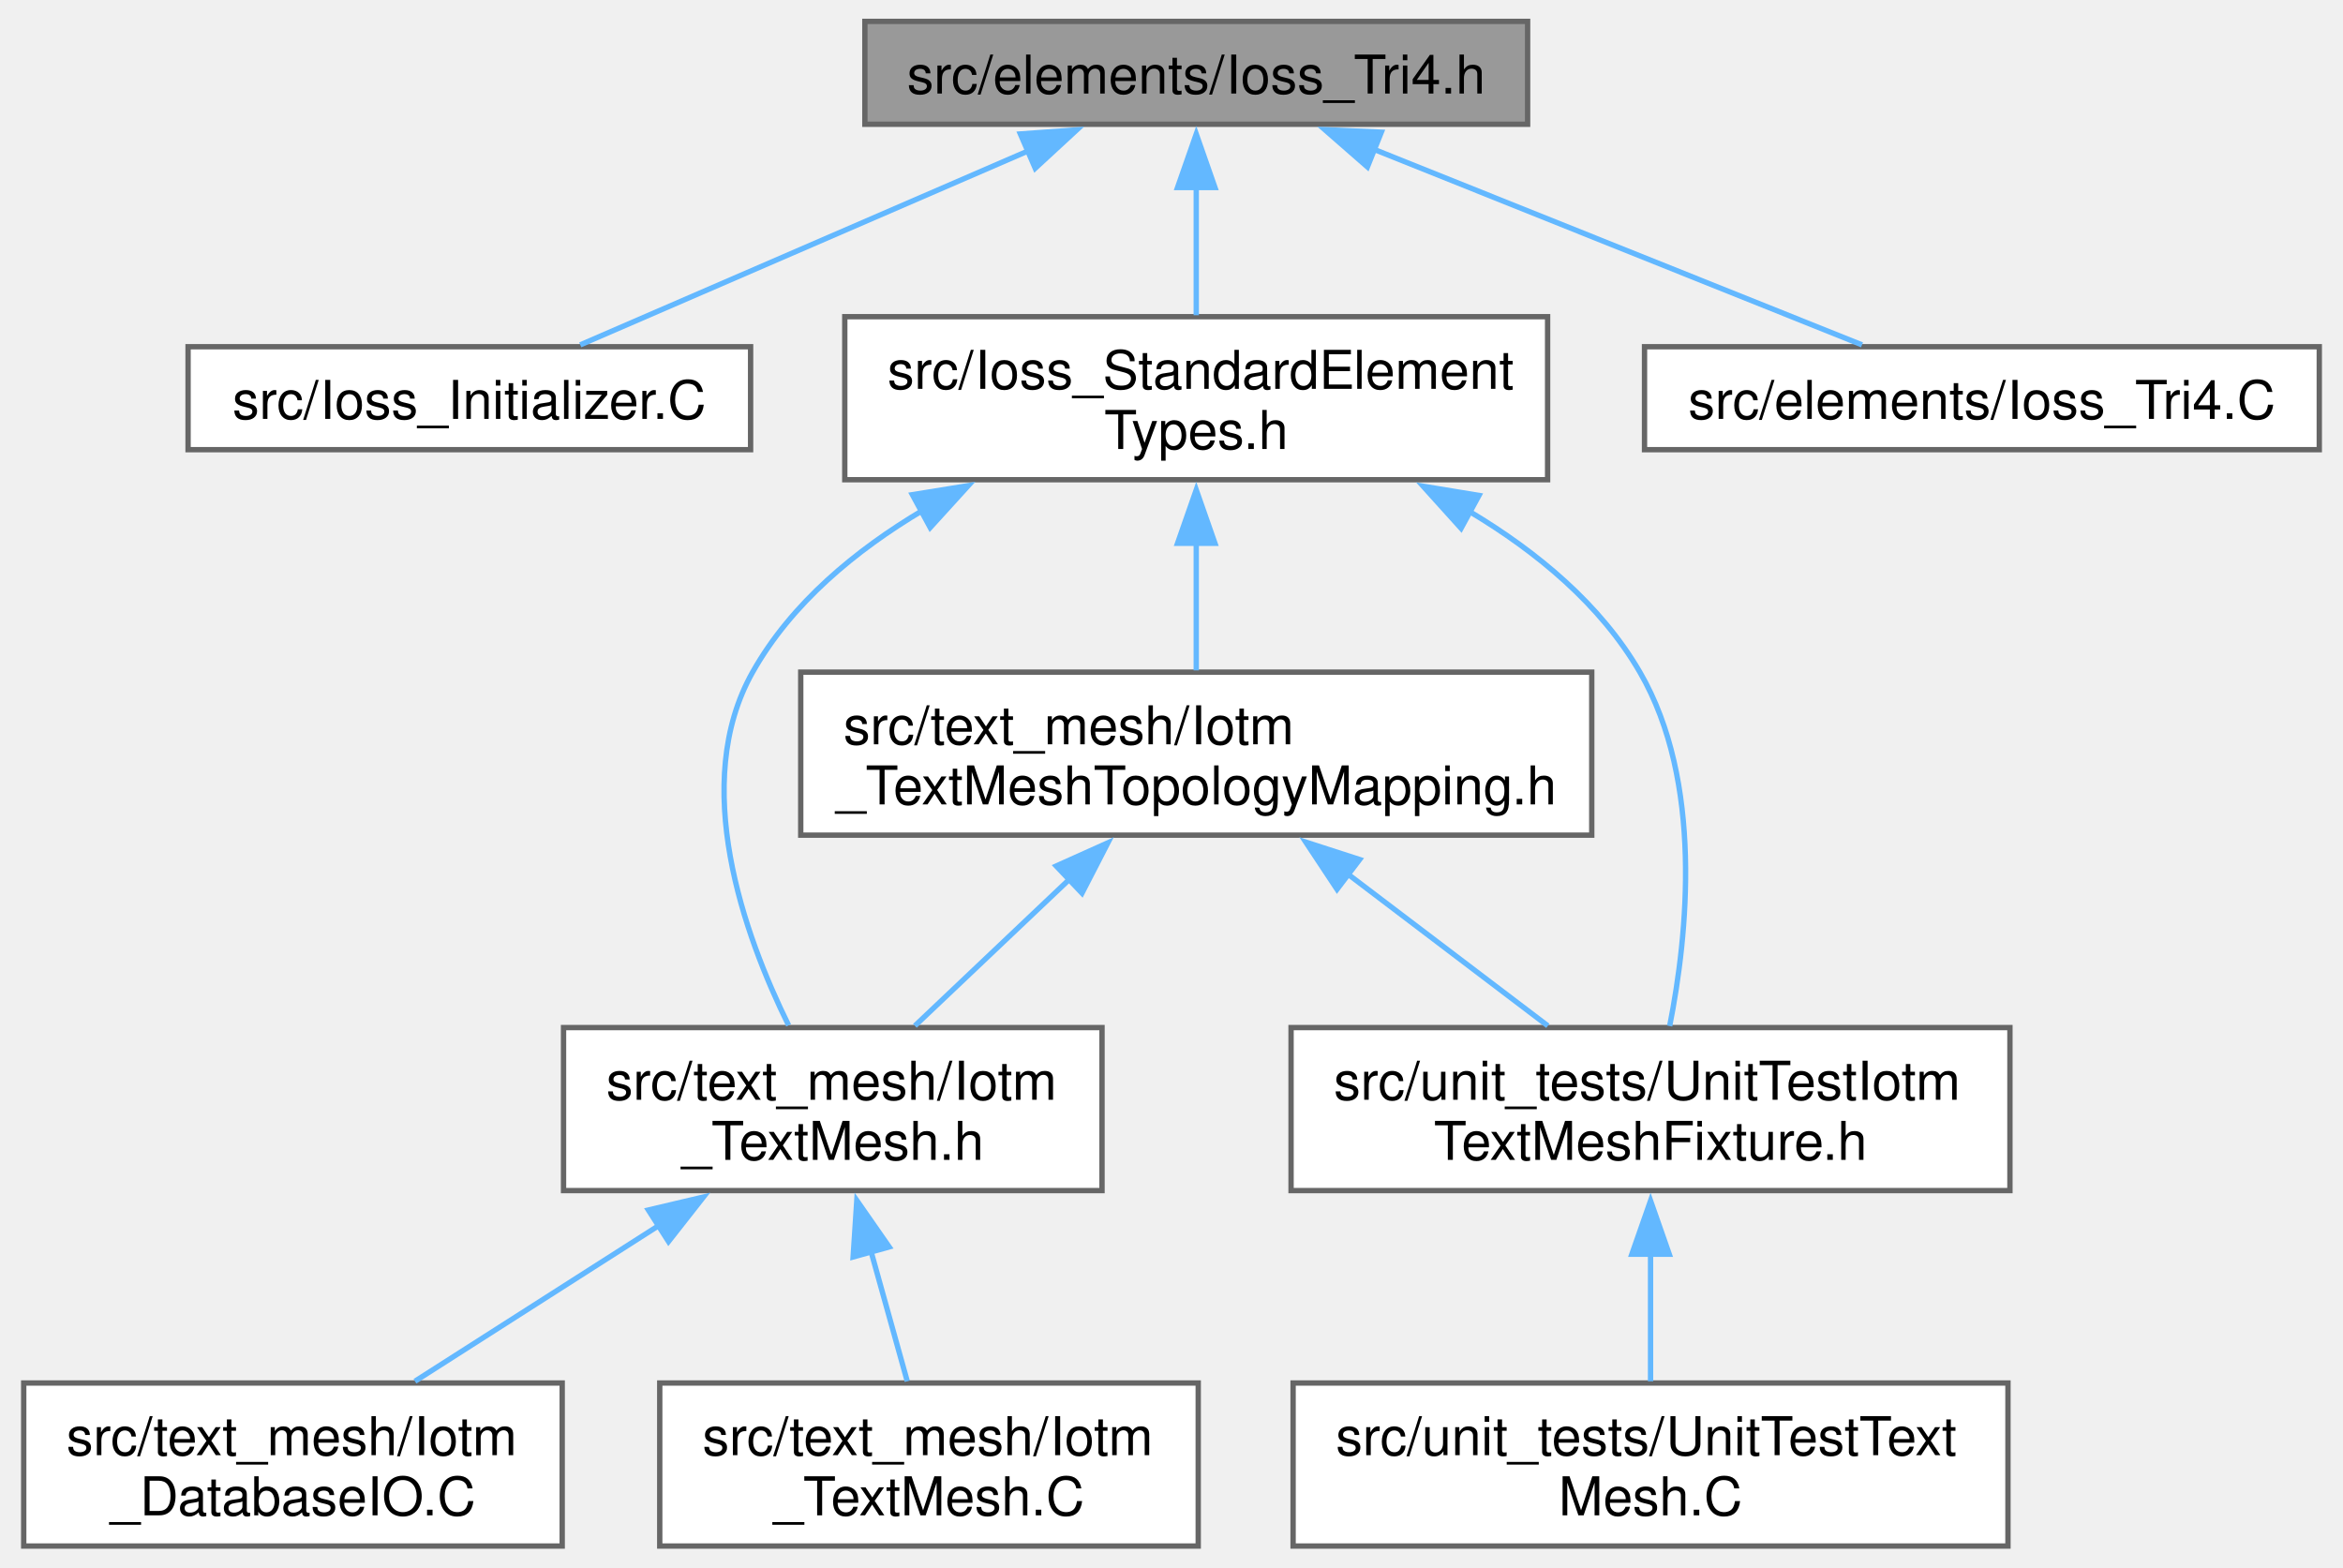
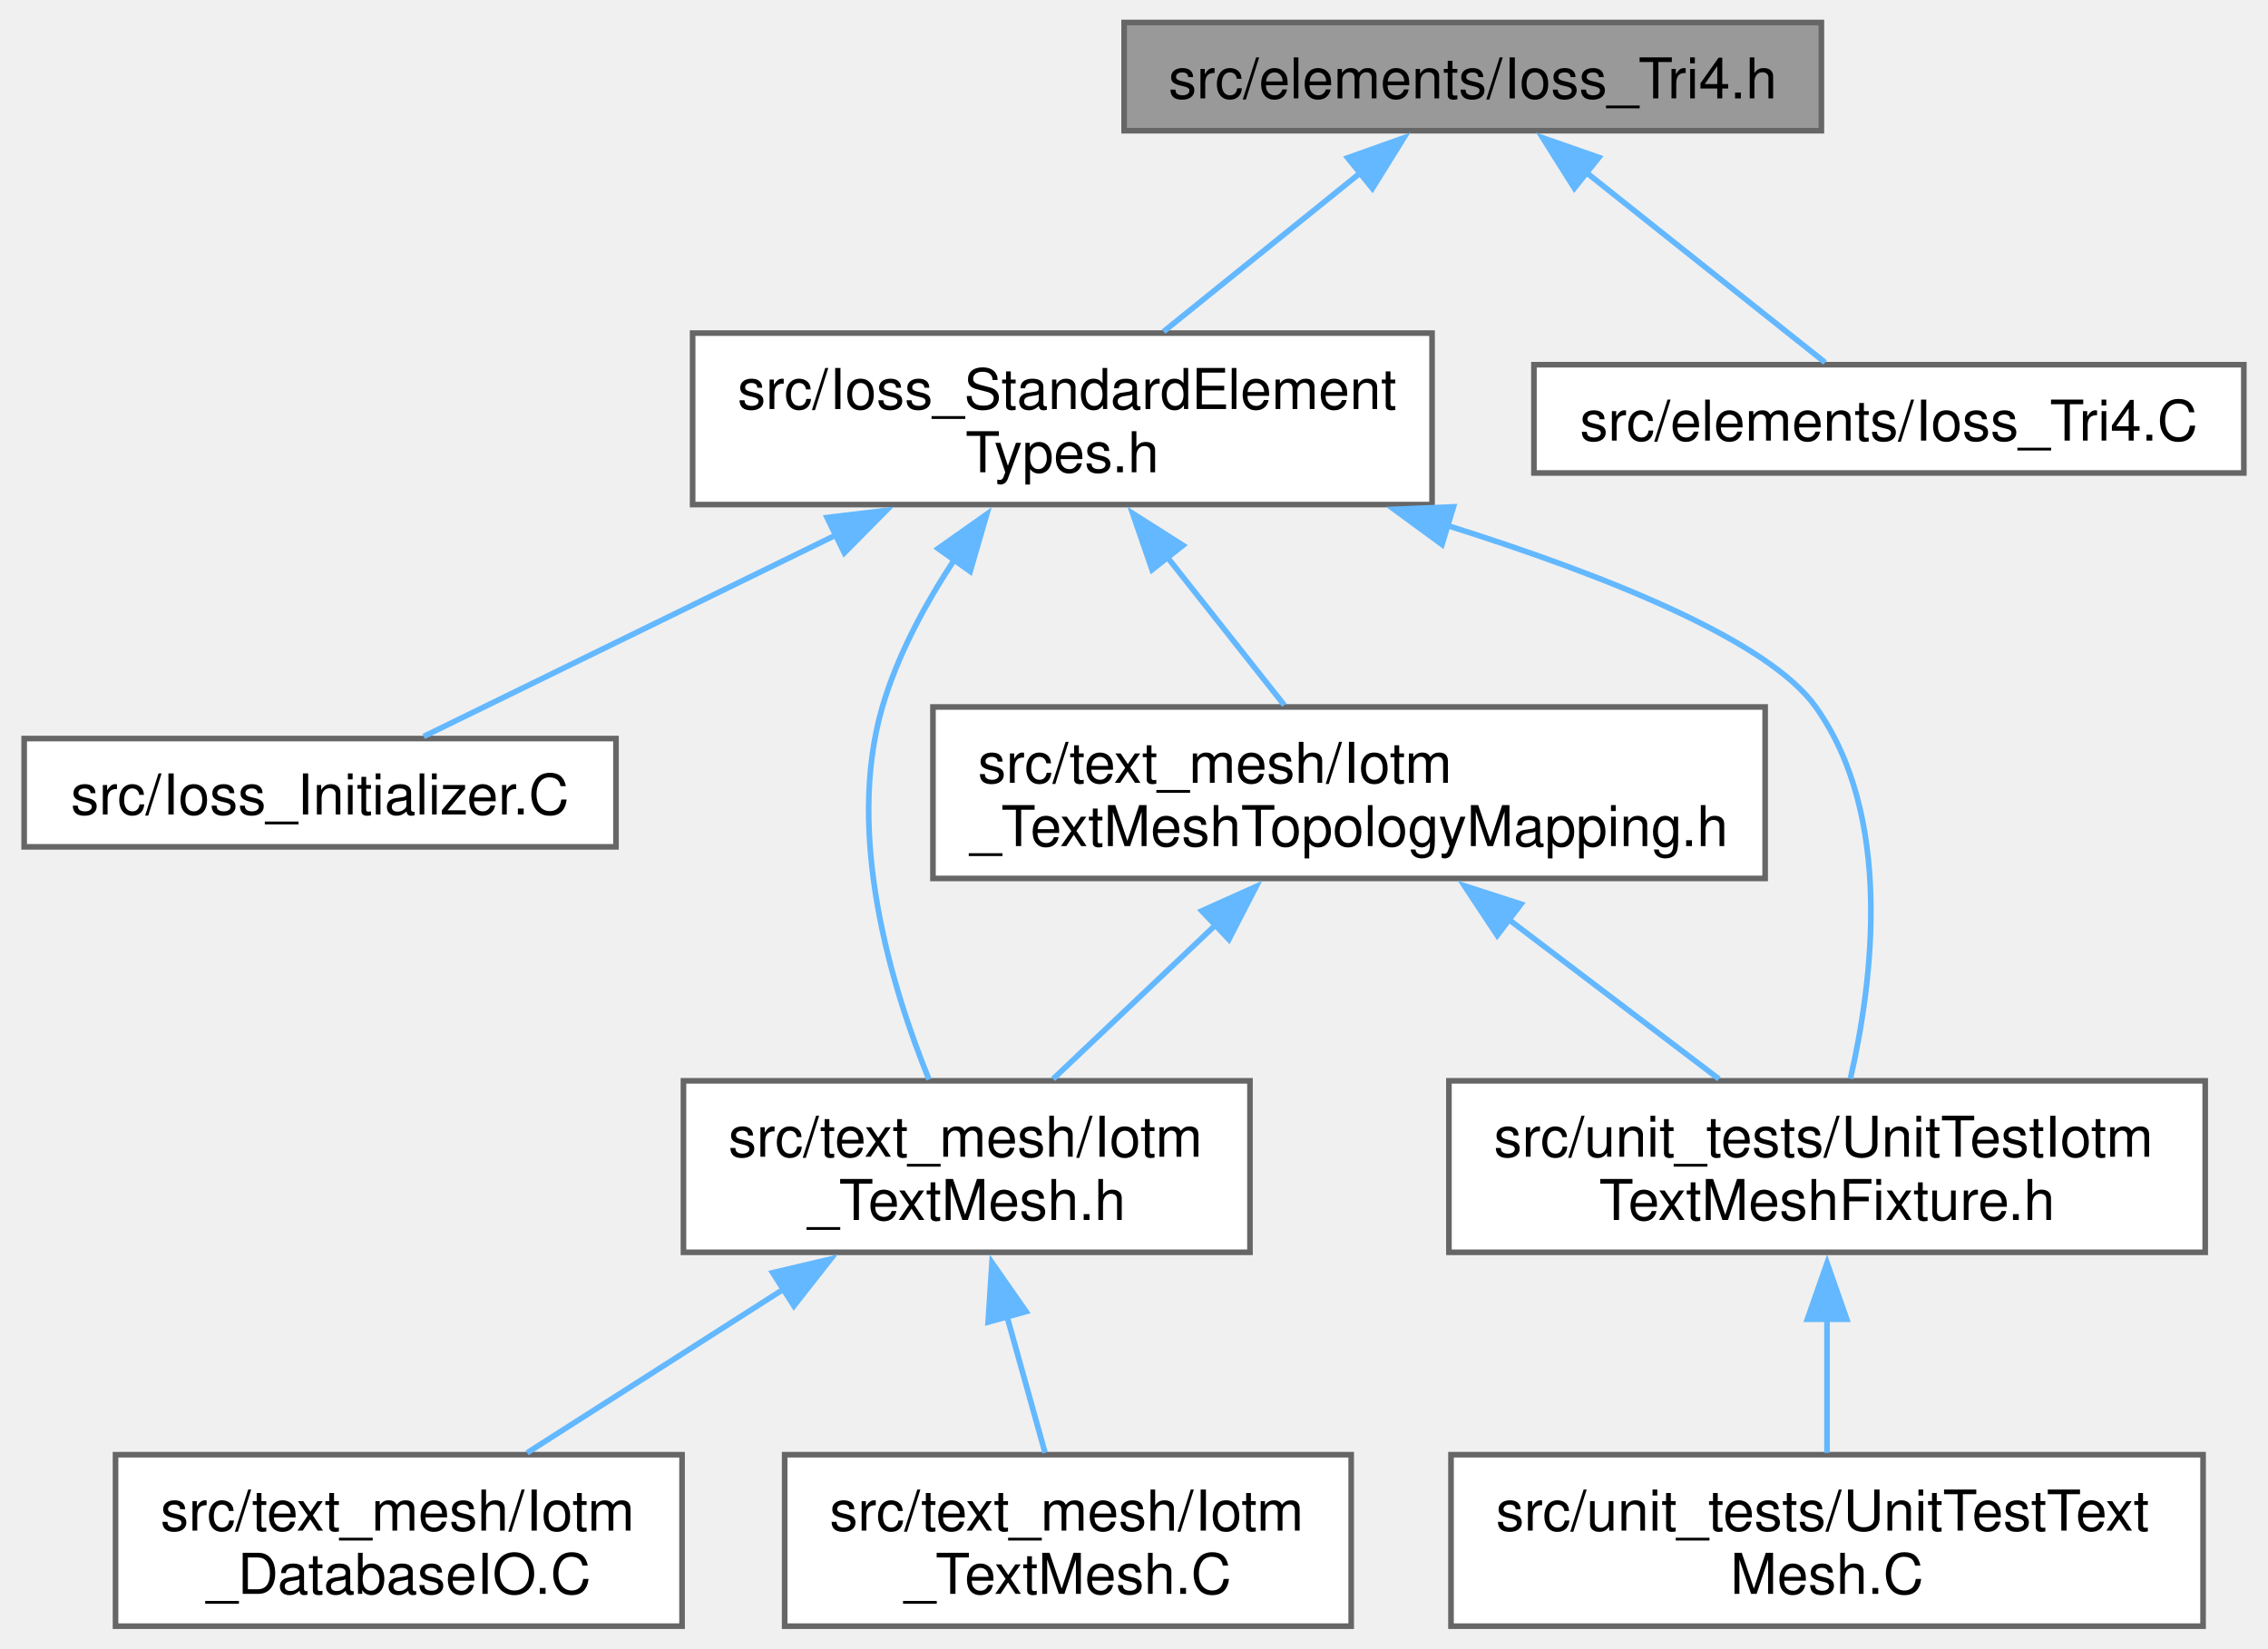
- <svg xmlns="http://www.w3.org/2000/svg" xmlns:xlink="http://www.w3.org/1999/xlink" width="438pt" height="293pt" viewBox="0.00 0.00 437.50 293.25">
+ <svg xmlns="http://www.w3.org/2000/svg" xmlns:xlink="http://www.w3.org/1999/xlink" width="403pt" height="293pt" viewBox="0.00 0.00 402.75 293.25">
  <g id="graph0" class="graph" transform="scale(1 1) rotate(0) translate(4 289.25)">
    <g id="Node000001" class="node">
      <g id="a_Node000001">
        <a xlink:title=" ">
-           <polygon fill="#999999" stroke="#666666" points="281.38,-285.25 157.38,-285.25 157.38,-266 281.38,-266 281.38,-285.25" />
-           <text text-anchor="middle" x="219.38" y="-271.75" font-family="Helvetica,sans-Serif" font-size="10.00">src/elements/Ioss_Tri4.h</text>
+           <polygon fill="#999999" stroke="#666666" points="319.62,-285.25 195.62,-285.25 195.62,-266 319.62,-266 319.62,-285.25" />
+           <text text-anchor="middle" x="257.62" y="-271.75" font-family="Helvetica,sans-Serif" font-size="10.00">src/elements/Ioss_Tri4.h</text>
        </a>
      </g>
    </g>
    <g id="Node000002" class="node">
      <g id="a_Node000002">
-         <a xlink:href="Ioss__Initializer_8C.html" target="_top" xlink:title=" ">
-           <polygon fill="white" stroke="#666666" points="136,-224.38 30.75,-224.38 30.75,-205.12 136,-205.12 136,-224.38" />
-           <text text-anchor="middle" x="83.38" y="-210.88" font-family="Helvetica,sans-Serif" font-size="10.00">src/Ioss_Initializer.C</text>
+         <a xlink:href="Ioss__StandardElementTypes_8h.html" target="_top" xlink:title=" ">
+           <polygon fill="white" stroke="#666666" points="250.38,-230 118.88,-230 118.88,-199.5 250.38,-199.5 250.38,-230" />
+           <text text-anchor="start" x="126.88" y="-216.5" font-family="Helvetica,sans-Serif" font-size="10.00">src/Ioss_StandardElement</text>
+           <text text-anchor="middle" x="184.62" y="-205.25" font-family="Helvetica,sans-Serif" font-size="10.00">Types.h</text>
        </a>
      </g>
    </g>
    <g id="edge1_Node000001_Node000002" class="edge">
      <g id="a_edge1_Node000001_Node000002">
        <a xlink:title=" ">
-           <path fill="none" stroke="#63b8ff" d="M188.06,-261.07C162.29,-249.91 126.48,-234.41 104.13,-224.73" />
-           <polygon fill="#63b8ff" stroke="#63b8ff" points="186.47,-264.19 197.03,-264.95 189.25,-257.77 186.47,-264.19" />
-         </a>
-       </g>
-     </g>
-     <g id="Node000003" class="node">
-       <g id="a_Node000003">
-         <a xlink:href="Ioss__StandardElementTypes_8h.html" target="_top" xlink:title=" ">
-           <polygon fill="white" stroke="#666666" points="285.12,-230 153.62,-230 153.62,-199.5 285.12,-199.5 285.12,-230" />
-           <text text-anchor="start" x="161.62" y="-216.5" font-family="Helvetica,sans-Serif" font-size="10.00">src/Ioss_StandardElement</text>
-           <text text-anchor="middle" x="219.38" y="-205.25" font-family="Helvetica,sans-Serif" font-size="10.00">Types.h</text>
-         </a>
-       </g>
-     </g>
-     <g id="edge2_Node000001_Node000003" class="edge">
-       <g id="a_edge2_Node000001_Node000003">
-         <a xlink:title=" ">
-           <path fill="none" stroke="#63b8ff" d="M219.38,-254.42C219.38,-246.49 219.38,-237.56 219.38,-230.28" />
-           <polygon fill="#63b8ff" stroke="#63b8ff" points="215.88,-254.17 219.38,-264.17 222.88,-254.17 215.88,-254.17" />
+           <path fill="none" stroke="#63b8ff" d="M237.7,-258.56C226.75,-249.73 213.28,-238.86 202.64,-230.28" />
+           <polygon fill="#63b8ff" stroke="#63b8ff" points="235.38,-261.18 245.36,-264.73 239.77,-255.73 235.38,-261.18" />
        </a>
      </g>
    </g>
    <g id="Node000010" class="node">
      <g id="a_Node000010">
        <a xlink:href="Ioss__Tri4_8C.html" target="_top" xlink:title=" ">
-           <polygon fill="white" stroke="#666666" points="429.5,-224.38 303.25,-224.38 303.25,-205.12 429.5,-205.12 429.5,-224.38" />
-           <text text-anchor="middle" x="366.38" y="-210.88" font-family="Helvetica,sans-Serif" font-size="10.00">src/elements/Ioss_Tri4.C</text>
+           <polygon fill="white" stroke="#666666" points="394.75,-224.38 268.5,-224.38 268.5,-205.12 394.75,-205.12 394.75,-224.38" />
+           <text text-anchor="middle" x="331.62" y="-210.88" font-family="Helvetica,sans-Serif" font-size="10.00">src/elements/Ioss_Tri4.C</text>
        </a>
      </g>
    </g>
    <g id="edge11_Node000001_Node000010" class="edge">
      <g id="a_edge11_Node000001_Node000010">
        <a xlink:title=" ">
-           <path fill="none" stroke="#63b8ff" d="M252.48,-261.37C280.39,-250.19 319.57,-234.49 343.94,-224.73" />
-           <polygon fill="#63b8ff" stroke="#63b8ff" points="251.41,-258.02 243.43,-264.99 254.01,-264.52 251.41,-258.02" />
+           <path fill="none" stroke="#63b8ff" d="M277.58,-258.75C291.27,-247.86 308.94,-233.8 320.28,-224.78" />
+           <polygon fill="#63b8ff" stroke="#63b8ff" points="275.69,-255.78 270.05,-264.74 280.05,-261.25 275.69,-255.78" />
+         </a>
+       </g>
+     </g>
+     <g id="Node000003" class="node">
+       <g id="a_Node000003">
+         <a xlink:href="Ioss__Initializer_8C.html" target="_top" xlink:title=" ">
+           <polygon fill="white" stroke="#666666" points="105.25,-157.88 0,-157.88 0,-138.62 105.25,-138.62 105.25,-157.88" />
+           <text text-anchor="middle" x="52.62" y="-144.38" font-family="Helvetica,sans-Serif" font-size="10.00">src/Ioss_Initializer.C</text>
+         </a>
+       </g>
+     </g>
+     <g id="edge2_Node000002_Node000003" class="edge">
+       <g id="a_edge2_Node000002_Node000003">
+         <a xlink:title=" ">
+           <path fill="none" stroke="#63b8ff" d="M144.59,-194.19C120.13,-182.24 90.02,-167.52 71.06,-158.26" />
+           <polygon fill="#63b8ff" stroke="#63b8ff" points="142.79,-197.2 153.31,-198.45 145.86,-190.91 142.79,-197.2" />
        </a>
      </g>
    </g>
    <g id="Node000004" class="node">
      <g id="a_Node000004">
        <a xlink:href="Iotm__TextMesh_8h.html" target="_top" xlink:title=" ">
-           <polygon fill="white" stroke="#666666" points="201.75,-97 101,-97 101,-66.5 201.75,-66.5 201.75,-97" />
-           <text text-anchor="start" x="109" y="-83.5" font-family="Helvetica,sans-Serif" font-size="10.00">src/text_mesh/Iotm</text>
-           <text text-anchor="middle" x="151.38" y="-72.25" font-family="Helvetica,sans-Serif" font-size="10.00">_TextMesh.h</text>
+           <polygon fill="white" stroke="#666666" points="218,-97 117.25,-97 117.25,-66.5 218,-66.5 218,-97" />
+           <text text-anchor="start" x="125.25" y="-83.5" font-family="Helvetica,sans-Serif" font-size="10.00">src/text_mesh/Iotm</text>
+           <text text-anchor="middle" x="167.62" y="-72.25" font-family="Helvetica,sans-Serif" font-size="10.00">_TextMesh.h</text>
        </a>
      </g>
    </g>
-     <g id="edge3_Node000003_Node000004" class="edge">
-       <g id="a_edge3_Node000003_Node000004">
+     <g id="edge3_Node000002_Node000004" class="edge">
+       <g id="a_edge3_Node000002_Node000004">
        <a xlink:title=" ">
-           <path fill="none" stroke="#63b8ff" d="M168.31,-193.83C155.64,-186.31 143.62,-176.36 136.38,-163.5 124.61,-142.63 134.75,-114.38 143.11,-97.42" />
-           <polygon fill="#63b8ff" stroke="#63b8ff" points="166.27,-196.7 176.73,-198.39 169.6,-190.55 166.27,-196.7" />
+           <path fill="none" stroke="#63b8ff" d="M165.47,-189.76C160.25,-181.85 155.31,-172.72 152.62,-163.5 146,-140.78 154.28,-113.57 160.91,-97.25" />
+           <polygon fill="#63b8ff" stroke="#63b8ff" points="162.54,-191.68 171.19,-197.79 168.24,-187.62 162.54,-191.68" />
        </a>
      </g>
    </g>
    <g id="Node000007" class="node">
      <g id="a_Node000007">
        <a xlink:href="Iotm__TextMeshTopologyMapping_8h.html" target="_top" xlink:title=" ">
-           <polygon fill="white" stroke="#666666" points="293.38,-163.5 145.38,-163.5 145.38,-133 293.38,-133 293.38,-163.5" />
-           <text text-anchor="start" x="153.38" y="-150" font-family="Helvetica,sans-Serif" font-size="10.00">src/text_mesh/Iotm</text>
-           <text text-anchor="middle" x="219.38" y="-138.75" font-family="Helvetica,sans-Serif" font-size="10.00">_TextMeshTopologyMapping.h</text>
+           <polygon fill="white" stroke="#666666" points="309.62,-163.5 161.62,-163.5 161.62,-133 309.62,-133 309.62,-163.5" />
+           <text text-anchor="start" x="169.62" y="-150" font-family="Helvetica,sans-Serif" font-size="10.00">src/text_mesh/Iotm</text>
+           <text text-anchor="middle" x="235.62" y="-138.75" font-family="Helvetica,sans-Serif" font-size="10.00">_TextMeshTopologyMapping.h</text>
        </a>
      </g>
    </g>
-     <g id="edge6_Node000003_Node000007" class="edge">
-       <g id="a_edge6_Node000003_Node000007">
+     <g id="edge6_Node000002_Node000007" class="edge">
+       <g id="a_edge6_Node000002_Node000007">
        <a xlink:title=" ">
-           <path fill="none" stroke="#63b8ff" d="M219.38,-187.81C219.38,-179.64 219.38,-170.91 219.38,-163.83" />
-           <polygon fill="#63b8ff" stroke="#63b8ff" points="215.88,-187.6 219.38,-197.6 222.88,-187.6 215.88,-187.6" />
+           <path fill="none" stroke="#63b8ff" d="M203.13,-190.35C210.14,-181.48 217.91,-171.65 224.1,-163.83" />
+           <polygon fill="#63b8ff" stroke="#63b8ff" points="200.59,-187.91 197.14,-197.93 206.08,-192.25 200.59,-187.91" />
        </a>
      </g>
    </g>
    <g id="Node000008" class="node">
      <g id="a_Node000008">
        <a xlink:href="UnitTestIotmTextMeshFixture_8h.html" target="_top" xlink:title=" ">
-           <polygon fill="white" stroke="#666666" points="371.62,-97 237.12,-97 237.12,-66.5 371.62,-66.5 371.62,-97" />
-           <text text-anchor="start" x="245.12" y="-83.5" font-family="Helvetica,sans-Serif" font-size="10.00">src/unit_tests/UnitTestIotm</text>
-           <text text-anchor="middle" x="304.38" y="-72.25" font-family="Helvetica,sans-Serif" font-size="10.00">TextMeshFixture.h</text>
+           <polygon fill="white" stroke="#666666" points="387.88,-97 253.38,-97 253.38,-66.5 387.88,-66.5 387.88,-97" />
+           <text text-anchor="start" x="261.38" y="-83.5" font-family="Helvetica,sans-Serif" font-size="10.00">src/unit_tests/UnitTestIotm</text>
+           <text text-anchor="middle" x="320.62" y="-72.25" font-family="Helvetica,sans-Serif" font-size="10.00">TextMeshFixture.h</text>
        </a>
      </g>
    </g>
-     <g id="edge10_Node000003_Node000008" class="edge">
-       <g id="a_edge10_Node000003_Node000008">
+     <g id="edge10_Node000002_Node000008" class="edge">
+       <g id="a_edge10_Node000002_Node000008">
        <a xlink:title=" ">
-           <path fill="none" stroke="#63b8ff" d="M270.61,-193.49C283.14,-186 295.04,-176.15 302.38,-163.5 314.27,-143 311.33,-114.37 307.96,-97.29" />
-           <polygon fill="#63b8ff" stroke="#63b8ff" points="268.93,-190.41 261.83,-198.28 272.28,-196.56 268.93,-190.41" />
+           <path fill="none" stroke="#63b8ff" d="M253.08,-195.78C281.68,-186.78 310.23,-175.3 318.62,-163.5 332.45,-144.08 328.79,-114.84 324.78,-97.39" />
+           <polygon fill="#63b8ff" stroke="#63b8ff" points="252.15,-192.4 243.61,-198.66 254.19,-199.1 252.15,-192.4" />
        </a>
      </g>
    </g>
    <g id="Node000005" class="node">
      <g id="a_Node000005">
        <a xlink:href="Iotm__DatabaseIO_8C.html" target="_top" xlink:title=" ">
-           <polygon fill="white" stroke="#666666" points="100.75,-30.5 0,-30.5 0,0 100.75,0 100.75,-30.5" />
-           <text text-anchor="start" x="8" y="-17" font-family="Helvetica,sans-Serif" font-size="10.00">src/text_mesh/Iotm</text>
-           <text text-anchor="middle" x="50.38" y="-5.75" font-family="Helvetica,sans-Serif" font-size="10.00">_DatabaseIO.C</text>
+           <polygon fill="white" stroke="#666666" points="117,-30.5 16.25,-30.5 16.25,0 117,0 117,-30.5" />
+           <text text-anchor="start" x="24.25" y="-17" font-family="Helvetica,sans-Serif" font-size="10.00">src/text_mesh/Iotm</text>
+           <text text-anchor="middle" x="66.62" y="-5.75" font-family="Helvetica,sans-Serif" font-size="10.00">_DatabaseIO.C</text>
        </a>
      </g>
    </g>
    <g id="edge4_Node000004_Node000005" class="edge">
      <g id="a_edge4_Node000004_Node000005">
        <a xlink:title=" ">
-           <path fill="none" stroke="#63b8ff" d="M119.06,-60.11C104.13,-50.58 86.74,-39.48 73.2,-30.83" />
-           <polygon fill="#63b8ff" stroke="#63b8ff" points="116.87,-62.87 127.18,-65.3 120.64,-56.97 116.87,-62.87" />
+           <path fill="none" stroke="#63b8ff" d="M135.31,-60.11C120.38,-50.58 102.99,-39.48 89.45,-30.83" />
+           <polygon fill="#63b8ff" stroke="#63b8ff" points="133.12,-62.87 143.43,-65.3 136.89,-56.97 133.12,-62.87" />
        </a>
      </g>
    </g>
    <g id="Node000006" class="node">
      <g id="a_Node000006">
        <a xlink:href="Iotm__TextMesh_8C.html" target="_top" xlink:title=" ">
-           <polygon fill="white" stroke="#666666" points="219.75,-30.5 119,-30.5 119,0 219.75,0 219.75,-30.5" />
-           <text text-anchor="start" x="127" y="-17" font-family="Helvetica,sans-Serif" font-size="10.00">src/text_mesh/Iotm</text>
-           <text text-anchor="middle" x="169.38" y="-5.75" font-family="Helvetica,sans-Serif" font-size="10.00">_TextMesh.C</text>
+           <polygon fill="white" stroke="#666666" points="236,-30.5 135.25,-30.5 135.25,0 236,0 236,-30.5" />
+           <text text-anchor="start" x="143.25" y="-17" font-family="Helvetica,sans-Serif" font-size="10.00">src/text_mesh/Iotm</text>
+           <text text-anchor="middle" x="185.62" y="-5.75" font-family="Helvetica,sans-Serif" font-size="10.00">_TextMesh.C</text>
        </a>
      </g>
    </g>
    <g id="edge5_Node000004_Node000006" class="edge">
      <g id="a_edge5_Node000004_Node000006">
        <a xlink:title=" ">
-           <path fill="none" stroke="#63b8ff" d="M158.54,-55.09C160.84,-46.84 163.31,-37.99 165.31,-30.83" />
-           <polygon fill="#63b8ff" stroke="#63b8ff" points="155.18,-54.08 155.87,-64.66 161.93,-55.96 155.18,-54.08" />
+           <path fill="none" stroke="#63b8ff" d="M174.79,-55.09C177.09,-46.84 179.56,-37.99 181.56,-30.83" />
+           <polygon fill="#63b8ff" stroke="#63b8ff" points="171.43,-54.08 172.12,-64.66 178.18,-55.96 171.43,-54.08" />
        </a>
      </g>
    </g>
    <g id="edge7_Node000007_Node000004" class="edge">
      <g id="a_edge7_Node000007_Node000004">
        <a xlink:title=" ">
-           <path fill="none" stroke="#63b8ff" d="M195.88,-124.96C186.24,-115.82 175.34,-105.48 166.74,-97.33" />
-           <polygon fill="#63b8ff" stroke="#63b8ff" points="193.18,-127.23 202.85,-131.57 198,-122.15 193.18,-127.23" />
+           <path fill="none" stroke="#63b8ff" d="M212.13,-124.96C202.49,-115.82 191.59,-105.48 182.99,-97.33" />
+           <polygon fill="#63b8ff" stroke="#63b8ff" points="209.43,-127.23 219.1,-131.57 214.25,-122.15 209.43,-127.23" />
        </a>
      </g>
    </g>
    <g id="edge8_Node000007_Node000008" class="edge">
      <g id="a_edge8_Node000007_Node000008">
        <a xlink:title=" ">
-           <path fill="none" stroke="#63b8ff" d="M247.65,-125.79C259.97,-116.44 274.09,-105.73 285.16,-97.33" />
-           <polygon fill="#63b8ff" stroke="#63b8ff" points="245.72,-122.87 239.87,-131.7 249.95,-128.44 245.72,-122.87" />
+           <path fill="none" stroke="#63b8ff" d="M263.9,-125.79C276.22,-116.44 290.34,-105.73 301.41,-97.33" />
+           <polygon fill="#63b8ff" stroke="#63b8ff" points="261.97,-122.87 256.12,-131.7 266.2,-128.44 261.97,-122.87" />
        </a>
      </g>
    </g>
    <g id="Node000009" class="node">
      <g id="a_Node000009">
        <a xlink:href="UnitTestTextMesh_8C.html" target="_top" xlink:title=" ">
-           <polygon fill="white" stroke="#666666" points="371.25,-30.5 237.5,-30.5 237.5,0 371.25,0 371.25,-30.5" />
-           <text text-anchor="start" x="245.5" y="-17" font-family="Helvetica,sans-Serif" font-size="10.00">src/unit_tests/UnitTestText</text>
-           <text text-anchor="middle" x="304.38" y="-5.75" font-family="Helvetica,sans-Serif" font-size="10.00">Mesh.C</text>
+           <polygon fill="white" stroke="#666666" points="387.5,-30.5 253.75,-30.5 253.75,0 387.5,0 387.5,-30.5" />
+           <text text-anchor="start" x="261.75" y="-17" font-family="Helvetica,sans-Serif" font-size="10.00">src/unit_tests/UnitTestText</text>
+           <text text-anchor="middle" x="320.62" y="-5.75" font-family="Helvetica,sans-Serif" font-size="10.00">Mesh.C</text>
        </a>
      </g>
    </g>
    <g id="edge9_Node000008_Node000009" class="edge">
      <g id="a_edge9_Node000008_Node000009">
        <a xlink:title=" ">
-           <path fill="none" stroke="#63b8ff" d="M304.38,-54.81C304.38,-46.64 304.38,-37.91 304.38,-30.83" />
-           <polygon fill="#63b8ff" stroke="#63b8ff" points="300.88,-54.6 304.38,-64.6 307.88,-54.6 300.88,-54.6" />
+           <path fill="none" stroke="#63b8ff" d="M320.62,-54.81C320.62,-46.64 320.62,-37.91 320.62,-30.83" />
+           <polygon fill="#63b8ff" stroke="#63b8ff" points="317.13,-54.6 320.63,-64.6 324.13,-54.6 317.13,-54.6" />
        </a>
      </g>
    </g>
  </g>
</svg>
